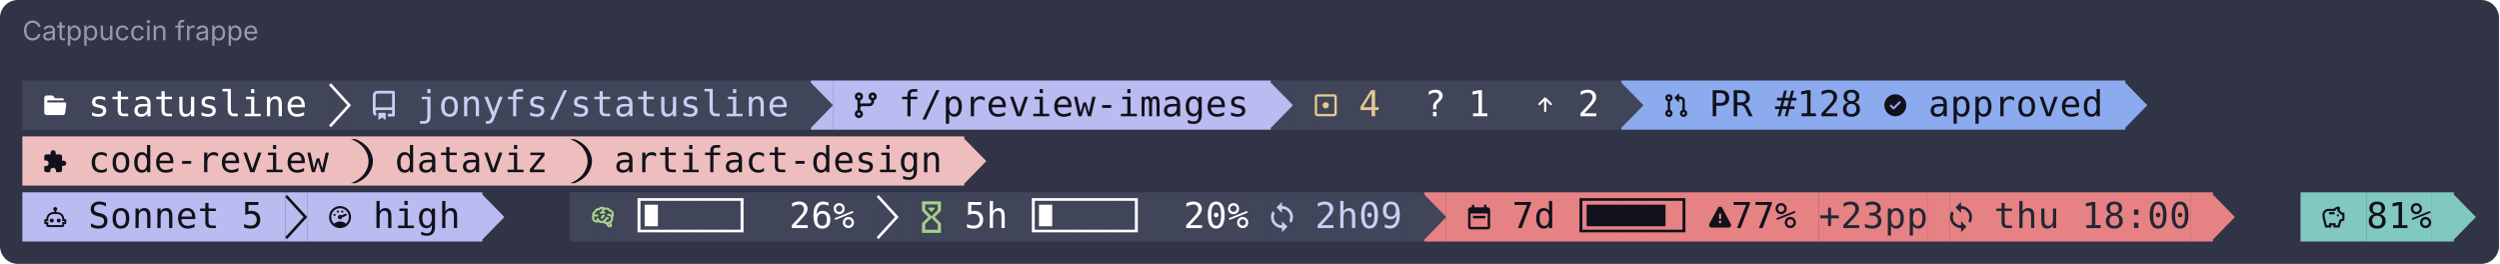
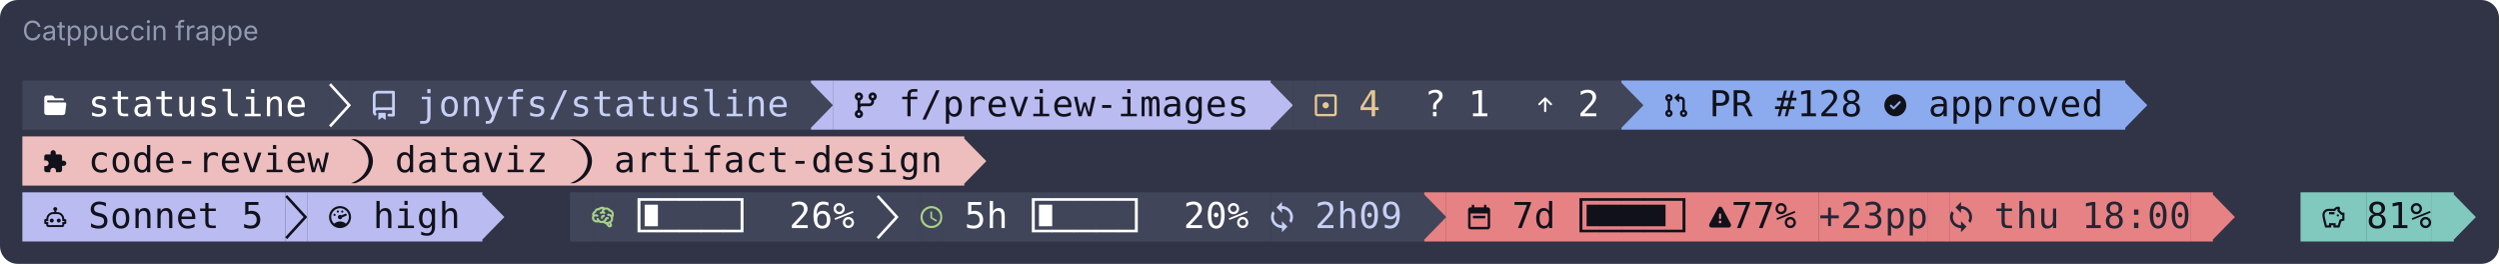
<svg xmlns="http://www.w3.org/2000/svg" width="1118" height="118" viewBox="0 0 1118 118" role="img" aria-label="Catppuccin frappe">
  <rect width="1118" height="118" rx="8" fill="#303446" />
  <text x="10" y="18" font-family="-apple-system,Segoe UI,system-ui,sans-serif" font-size="12" fill="#9399b2">Catppuccin frappe</text>
  <rect x="10.00" y="36" width="137.20" height="22" fill="rgb(65,69,89)" />
  <path d="M133 1134H400Q466 1134 507 1080L576 989Q582 981 591 981H991Q1022 981 1045 959Q1068 936 1067 905V867H210Q187 867 170.0 850.0Q153 833 153 810Q153 786 170.0 769.0Q187 752 210 752H1123Q1154 752 1177 730Q1200 707 1199 676Q1199 670 1199 667L1144 200Q1144 144 1105.0 105.0Q1066 66 1010 66H133Q78 66 39.0 105.0Q0 144 0 200V1000Q0 1056 39.0 1095.0Q78 1134 133 1134Z" fill="rgb(255,255,255)" transform="translate(19.80 52.00) scale(0.00821 -0.00821)" />
  <text x="44.30" y="52" text-anchor="middle" font-family="ui-monospace,SFMono-Regular,Menlo,Consolas,monospace" font-size="16" fill="rgb(255,255,255)">s</text>
  <text x="54.10" y="52" text-anchor="middle" font-family="ui-monospace,SFMono-Regular,Menlo,Consolas,monospace" font-size="16" fill="rgb(255,255,255)">t</text>
  <text x="63.90" y="52" text-anchor="middle" font-family="ui-monospace,SFMono-Regular,Menlo,Consolas,monospace" font-size="16" fill="rgb(255,255,255)">a</text>
  <text x="73.70" y="52" text-anchor="middle" font-family="ui-monospace,SFMono-Regular,Menlo,Consolas,monospace" font-size="16" fill="rgb(255,255,255)">t</text>
  <text x="83.50" y="52" text-anchor="middle" font-family="ui-monospace,SFMono-Regular,Menlo,Consolas,monospace" font-size="16" fill="rgb(255,255,255)">u</text>
  <text x="93.30" y="52" text-anchor="middle" font-family="ui-monospace,SFMono-Regular,Menlo,Consolas,monospace" font-size="16" fill="rgb(255,255,255)">s</text>
  <text x="103.10" y="52" text-anchor="middle" font-family="ui-monospace,SFMono-Regular,Menlo,Consolas,monospace" font-size="16" fill="rgb(255,255,255)">l</text>
  <text x="112.90" y="52" text-anchor="middle" font-family="ui-monospace,SFMono-Regular,Menlo,Consolas,monospace" font-size="16" fill="rgb(255,255,255)">i</text>
  <text x="122.70" y="52" text-anchor="middle" font-family="ui-monospace,SFMono-Regular,Menlo,Consolas,monospace" font-size="16" fill="rgb(255,255,255)">n</text>
  <text x="132.50" y="52" text-anchor="middle" font-family="ui-monospace,SFMono-Regular,Menlo,Consolas,monospace" font-size="16" fill="rgb(255,255,255)">e</text>
  <rect x="147.20" y="36" width="9.80" height="22" fill="rgb(65,69,89)" />
  <path d="M0 1700 104 1800 1199 602 104 -600 0 -496 1000 602Z" fill="rgb(255,255,255)" transform="translate(147.20 52.00) scale(0.00821 -0.00821)" />
  <rect x="157.00" y="36" width="205.80" height="22" fill="rgb(65,69,89)" />
  <path d="M0 1138Q0 1241 73 1315Q146 1388 250 1388H1125Q1155 1388 1177.0 1366.0Q1199 1344 1200 1313V63Q1200 32 1177 10Q1155 -12 1125 -13H875Q845 -13 822 10Q800 32 800 63Q800 93 822.0 115.0Q844 137 875 138H1049V338H250Q209 338 179 308Q150 278 150 238Q150 196 178 168Q200 146 200 115Q200 85 178.0 62.0Q156 39 125 40Q95 40 72 63Q1 136 0 238ZM1049 1238H250Q209 1238 179 1209Q150 1179 150 1138V467Q199 488 250 488H1049ZM300 163Q300 174 307.0 181.0Q314 188 325 188H675Q686 188 693.0 181.0Q700 174 700 163V-162Q700 -173 693.0 -180.0Q686 -187 675 -187Q666 -187 660 -183L515 -73Q509 -68 500.0 -68.0Q491 -68 485 -73L340 -183Q334 -188 325 -187Q314 -187 307.0 -180.0Q300 -173 300 -162Z" fill="rgb(198,208,245)" transform="translate(166.80 52.00) scale(0.00821 -0.00821)" />
  <text x="191.30" y="52" text-anchor="middle" font-family="ui-monospace,SFMono-Regular,Menlo,Consolas,monospace" font-size="16" fill="rgb(198,208,245)">j</text>
  <text x="201.10" y="52" text-anchor="middle" font-family="ui-monospace,SFMono-Regular,Menlo,Consolas,monospace" font-size="16" fill="rgb(198,208,245)">o</text>
  <text x="210.90" y="52" text-anchor="middle" font-family="ui-monospace,SFMono-Regular,Menlo,Consolas,monospace" font-size="16" fill="rgb(198,208,245)">n</text>
  <text x="220.70" y="52" text-anchor="middle" font-family="ui-monospace,SFMono-Regular,Menlo,Consolas,monospace" font-size="16" fill="rgb(198,208,245)">y</text>
  <text x="230.50" y="52" text-anchor="middle" font-family="ui-monospace,SFMono-Regular,Menlo,Consolas,monospace" font-size="16" fill="rgb(198,208,245)">f</text>
  <text x="240.30" y="52" text-anchor="middle" font-family="ui-monospace,SFMono-Regular,Menlo,Consolas,monospace" font-size="16" fill="rgb(198,208,245)">s</text>
  <text x="250.10" y="52" text-anchor="middle" font-family="ui-monospace,SFMono-Regular,Menlo,Consolas,monospace" font-size="16" fill="rgb(198,208,245)">/</text>
  <text x="259.90" y="52" text-anchor="middle" font-family="ui-monospace,SFMono-Regular,Menlo,Consolas,monospace" font-size="16" fill="rgb(198,208,245)">s</text>
  <text x="269.70" y="52" text-anchor="middle" font-family="ui-monospace,SFMono-Regular,Menlo,Consolas,monospace" font-size="16" fill="rgb(198,208,245)">t</text>
  <text x="279.50" y="52" text-anchor="middle" font-family="ui-monospace,SFMono-Regular,Menlo,Consolas,monospace" font-size="16" fill="rgb(198,208,245)">a</text>
  <text x="289.30" y="52" text-anchor="middle" font-family="ui-monospace,SFMono-Regular,Menlo,Consolas,monospace" font-size="16" fill="rgb(198,208,245)">t</text>
  <text x="299.10" y="52" text-anchor="middle" font-family="ui-monospace,SFMono-Regular,Menlo,Consolas,monospace" font-size="16" fill="rgb(198,208,245)">u</text>
  <text x="308.90" y="52" text-anchor="middle" font-family="ui-monospace,SFMono-Regular,Menlo,Consolas,monospace" font-size="16" fill="rgb(198,208,245)">s</text>
  <text x="318.70" y="52" text-anchor="middle" font-family="ui-monospace,SFMono-Regular,Menlo,Consolas,monospace" font-size="16" fill="rgb(198,208,245)">l</text>
  <text x="328.50" y="52" text-anchor="middle" font-family="ui-monospace,SFMono-Regular,Menlo,Consolas,monospace" font-size="16" fill="rgb(198,208,245)">i</text>
  <text x="338.30" y="52" text-anchor="middle" font-family="ui-monospace,SFMono-Regular,Menlo,Consolas,monospace" font-size="16" fill="rgb(198,208,245)">n</text>
  <text x="348.10" y="52" text-anchor="middle" font-family="ui-monospace,SFMono-Regular,Menlo,Consolas,monospace" font-size="16" fill="rgb(198,208,245)">e</text>
  <rect x="362.80" y="36" width="9.80" height="22" fill="rgb(186,187,241)" />
  <path d="M-72 1812H13L1200 602L13 -612H-72Z" fill="rgb(65,69,89)" transform="translate(362.80 52.00) scale(0.00821 -0.00821)" />
  <rect x="372.60" y="36" width="196.00" height="22" fill="rgb(186,187,241)" />
  <path d="M750 1076Q750 1168 816.0 1234.0Q882 1300 975.0 1300.0Q1068 1300 1134.0 1234.0Q1200 1168 1200 1076Q1200 1004 1158 944Q1116 886 1049 864V800Q1049 698 976 624Q903 550 800 550H400Q359 550 329 522Q299 492 300 450V338Q366 314 408.0 256.0Q450 198 450 126Q450 32 384.0 -34.0Q318 -100 225 -100Q132 -100 66 -34Q0 32 0 126Q0 198 42.0 256.0Q84 314 150 338V864Q84 888 42.0 946.0Q0 1004 0 1076Q0 1168 66.0 1234.0Q132 1300 225.0 1300.0Q318 1300 384.0 1234.0Q450 1168 450 1076Q450 1004 408.0 946.0Q366 888 300 864V680Q348 700 400 700H800Q841 700 871.0 730.0Q901 760 900 800V864Q834 888 792.0 946.0Q750 1004 750 1076ZM225 1000Q255 1000 277.0 1022.0Q299 1044 300 1076Q300 1106 278.0 1128.0Q256 1150 225.0 1150.0Q194 1150 172.0 1128.0Q150 1106 150.0 1075.0Q150 1044 172.0 1022.0Q194 1000 225 1000ZM975 1000Q1005 1000 1027.0 1022.0Q1049 1044 1049.0 1075.0Q1049 1106 1028 1128Q1006 1150 975.0 1150.0Q944 1150 922.0 1128.0Q900 1106 900.0 1075.0Q900 1044 922.0 1022.0Q944 1000 975 1000ZM225 50Q255 50 277 72Q299 94 300 126Q300 156 278.0 178.0Q256 200 225.0 200.0Q194 200 172.0 178.0Q150 156 150.0 125.0Q150 94 172.0 72.0Q194 50 225 50Z" fill="rgb(17,17,27)" transform="translate(382.40 52.00) scale(0.00821 -0.00821)" />
  <text x="406.90" y="52" text-anchor="middle" font-family="ui-monospace,SFMono-Regular,Menlo,Consolas,monospace" font-size="16" fill="rgb(17,17,27)">f</text>
  <text x="416.70" y="52" text-anchor="middle" font-family="ui-monospace,SFMono-Regular,Menlo,Consolas,monospace" font-size="16" fill="rgb(17,17,27)">/</text>
  <text x="426.50" y="52" text-anchor="middle" font-family="ui-monospace,SFMono-Regular,Menlo,Consolas,monospace" font-size="16" fill="rgb(17,17,27)">p</text>
  <text x="436.30" y="52" text-anchor="middle" font-family="ui-monospace,SFMono-Regular,Menlo,Consolas,monospace" font-size="16" fill="rgb(17,17,27)">r</text>
  <text x="446.10" y="52" text-anchor="middle" font-family="ui-monospace,SFMono-Regular,Menlo,Consolas,monospace" font-size="16" fill="rgb(17,17,27)">e</text>
  <text x="455.90" y="52" text-anchor="middle" font-family="ui-monospace,SFMono-Regular,Menlo,Consolas,monospace" font-size="16" fill="rgb(17,17,27)">v</text>
  <text x="465.70" y="52" text-anchor="middle" font-family="ui-monospace,SFMono-Regular,Menlo,Consolas,monospace" font-size="16" fill="rgb(17,17,27)">i</text>
  <text x="475.50" y="52" text-anchor="middle" font-family="ui-monospace,SFMono-Regular,Menlo,Consolas,monospace" font-size="16" fill="rgb(17,17,27)">e</text>
  <text x="485.30" y="52" text-anchor="middle" font-family="ui-monospace,SFMono-Regular,Menlo,Consolas,monospace" font-size="16" fill="rgb(17,17,27)">w</text>
  <text x="495.10" y="52" text-anchor="middle" font-family="ui-monospace,SFMono-Regular,Menlo,Consolas,monospace" font-size="16" fill="rgb(17,17,27)">-</text>
  <text x="504.90" y="52" text-anchor="middle" font-family="ui-monospace,SFMono-Regular,Menlo,Consolas,monospace" font-size="16" fill="rgb(17,17,27)">i</text>
  <text x="514.70" y="52" text-anchor="middle" font-family="ui-monospace,SFMono-Regular,Menlo,Consolas,monospace" font-size="16" fill="rgb(17,17,27)">m</text>
  <text x="524.50" y="52" text-anchor="middle" font-family="ui-monospace,SFMono-Regular,Menlo,Consolas,monospace" font-size="16" fill="rgb(17,17,27)">a</text>
  <text x="534.30" y="52" text-anchor="middle" font-family="ui-monospace,SFMono-Regular,Menlo,Consolas,monospace" font-size="16" fill="rgb(17,17,27)">g</text>
  <text x="544.10" y="52" text-anchor="middle" font-family="ui-monospace,SFMono-Regular,Menlo,Consolas,monospace" font-size="16" fill="rgb(17,17,27)">e</text>
  <text x="553.90" y="52" text-anchor="middle" font-family="ui-monospace,SFMono-Regular,Menlo,Consolas,monospace" font-size="16" fill="rgb(17,17,27)">s</text>
  <rect x="568.60" y="36" width="9.80" height="22" fill="rgb(65,69,89)" />
  <path d="M-72 1812H13L1200 602L13 -612H-72Z" fill="rgb(186,187,241)" transform="translate(568.60 52.00) scale(0.00821 -0.00821)" />
  <rect x="578.40" y="36" width="9.80" height="22" fill="rgb(65,69,89)" />
  <rect x="588.20" y="36" width="29.40" height="22" fill="rgb(65,69,89)" />
  <path d="M1050 1200Q1112 1200 1156 1157Q1200 1113 1200 1050V150Q1200 87 1156 44Q1112 0 1050 0H150Q88 0 44.0 44.0Q0 88 0 150V1050Q0 1113 44.0 1157.0Q88 1201 150 1200ZM150 1072Q142 1072 134 1065Q128 1059 128 1050V150Q128 141 134.0 135.0Q140 129 150 129H1050Q1058 129 1066 135Q1070 141 1070 150V1050Q1070 1059 1066 1065Q1060 1071 1050 1072ZM600 429H596Q524 429 474.0 479.0Q424 529 424.0 600.0Q424 671 474.0 721.0Q524 771 596 771H600Q670 770 719.0 720.0Q768 670 768.0 600.0Q768 530 719.0 480.0Q670 430 600 429Z" fill="rgb(229,200,144)" transform="translate(588.20 52.00) scale(0.00821 -0.00821)" />
  <text x="612.70" y="52" text-anchor="middle" font-family="ui-monospace,SFMono-Regular,Menlo,Consolas,monospace" font-size="16" fill="rgb(229,200,144)">4</text>
  <rect x="617.60" y="36" width="107.80" height="22" fill="rgb(65,69,89)" />
  <text x="642.10" y="52" text-anchor="middle" font-family="ui-monospace,SFMono-Regular,Menlo,Consolas,monospace" font-size="16" fill="rgb(255,255,255)">?</text>
  <text x="661.70" y="52" text-anchor="middle" font-family="ui-monospace,SFMono-Regular,Menlo,Consolas,monospace" font-size="16" fill="rgb(255,255,255)">1</text>
  <path d="M260 616Q244 634 244 656Q244 680 260 696L580 1016Q596 1032 618 1032Q642 1032 658 1016L978 696Q992 680 992 658Q992 634 976 618Q960 602 936 602Q914 602 898 616L676 840V282Q676 258 658 242Q642 226 619.0 226.0Q596 226 580 242Q562 258 562 282V840L340 616Q324 600 300.0 600.0Q276 600 260 616Z" fill="rgb(255,255,255)" transform="translate(686.20 52.00) scale(0.00821 -0.00821)" />
  <text x="710.70" y="52" text-anchor="middle" font-family="ui-monospace,SFMono-Regular,Menlo,Consolas,monospace" font-size="16" fill="rgb(255,255,255)">2</text>
  <rect x="725.40" y="36" width="9.80" height="22" fill="rgb(140,170,238)" />
  <path d="M-72 1812H13L1200 602L13 -612H-72Z" fill="rgb(65,69,89)" transform="translate(725.40 52.00) scale(0.00821 -0.00821)" />
  <rect x="735.20" y="36" width="215.60" height="22" fill="rgb(140,170,238)" />
  <path d="M0 1005Q0 1087 59.0 1146.0Q118 1205 200.0 1205.0Q282 1205 341.0 1146.0Q400 1087 400 1004Q400 940 363.0 889.0Q326 838 267 816V349Q326 328 363 276Q400 225 400 160Q400 78 341.0 19.0Q282 -40 200.0 -40.0Q118 -40 59.0 19.0Q0 78 0 160Q0 224 38 276Q75 327 134 349V816Q75 837 38 889Q0 941 0 1005ZM505 1020 718 1233Q725 1240 733 1240Q742 1240 749.0 1234.0Q756 1228 756 1218V1072H845Q937 1072 1001 1006Q1066 941 1066 849V349Q1125 328 1163 276Q1200 225 1200 160Q1200 78 1141.0 19.0Q1082 -40 1000.0 -40.0Q918 -40 859.0 19.0Q800 78 800 160Q800 224 837 276Q874 327 933 349V849Q933 885 907 912Q881 938 845 938H756V792V791Q756 782 749.0 776.0Q742 770 733 769Q724 769 718 776L505 989Q498 996 498 1005Q498 1013 505 1020ZM154 1052Q134 1033 134.0 1005.0Q134 977 154 958Q174 938 200 938Q227 938 247.0 958.0Q267 978 267 1005Q267 1033 247 1052Q227 1072 200.0 1072.0Q173 1072 154 1052ZM154 207Q134 188 134.0 160.0Q134 132 154 113Q174 93 200 93Q227 93 247.0 113.0Q267 133 267 160Q267 188 247 207Q227 227 200.0 227.0Q173 227 154 207ZM933 160Q933 132 953 113Q973 93 1000.0 93.0Q1027 93 1047.0 113.0Q1067 133 1066 160Q1066 188 1047.0 207.0Q1028 226 1000 227Q972 227 953 207Q933 187 933 160Z" fill="rgb(17,17,27)" transform="translate(745.00 52.00) scale(0.00821 -0.00821)" />
  <text x="769.50" y="52" text-anchor="middle" font-family="ui-monospace,SFMono-Regular,Menlo,Consolas,monospace" font-size="16" fill="rgb(17,17,27)">P</text>
  <text x="779.30" y="52" text-anchor="middle" font-family="ui-monospace,SFMono-Regular,Menlo,Consolas,monospace" font-size="16" fill="rgb(17,17,27)">R</text>
  <text x="798.90" y="52" text-anchor="middle" font-family="ui-monospace,SFMono-Regular,Menlo,Consolas,monospace" font-size="16" fill="rgb(17,17,27)">#</text>
  <text x="808.70" y="52" text-anchor="middle" font-family="ui-monospace,SFMono-Regular,Menlo,Consolas,monospace" font-size="16" fill="rgb(17,17,27)">1</text>
  <text x="818.50" y="52" text-anchor="middle" font-family="ui-monospace,SFMono-Regular,Menlo,Consolas,monospace" font-size="16" fill="rgb(17,17,27)">2</text>
  <text x="828.30" y="52" text-anchor="middle" font-family="ui-monospace,SFMono-Regular,Menlo,Consolas,monospace" font-size="16" fill="rgb(17,17,27)">8</text>
  <path d="M832 1152Q943 1104 1024 1024Q1104 944 1152.0 833.0Q1200 722 1199 600Q1199 478 1152 367Q1104 256 1024.0 176.0Q944 96 832 48Q722 0 600.0 0.0Q478 0 367.0 48.0Q256 96 176.0 176.0Q96 256 48.0 367.0Q0 478 0.0 600.0Q0 722 48.0 833.0Q96 944 176.0 1024.0Q256 1104 367.0 1152.0Q478 1200 600.0 1200.0Q722 1200 832 1152ZM883 729Q898 745 898 767Q898 790 881.0 807.0Q864 824 842 823Q820 823 803 808L506 511L396 621Q380 636 357.0 636.0Q334 636 318 620Q301 603 301 580Q301 558 316 542L466 391Q483 374 506 375Q529 375 546 391Z" fill="rgb(17,17,27)" transform="translate(843.00 52.00) scale(0.00821 -0.00821)" />
  <text x="867.50" y="52" text-anchor="middle" font-family="ui-monospace,SFMono-Regular,Menlo,Consolas,monospace" font-size="16" fill="rgb(17,17,27)">a</text>
  <text x="877.30" y="52" text-anchor="middle" font-family="ui-monospace,SFMono-Regular,Menlo,Consolas,monospace" font-size="16" fill="rgb(17,17,27)">p</text>
  <text x="887.10" y="52" text-anchor="middle" font-family="ui-monospace,SFMono-Regular,Menlo,Consolas,monospace" font-size="16" fill="rgb(17,17,27)">p</text>
  <text x="896.90" y="52" text-anchor="middle" font-family="ui-monospace,SFMono-Regular,Menlo,Consolas,monospace" font-size="16" fill="rgb(17,17,27)">r</text>
  <text x="906.70" y="52" text-anchor="middle" font-family="ui-monospace,SFMono-Regular,Menlo,Consolas,monospace" font-size="16" fill="rgb(17,17,27)">o</text>
  <text x="916.50" y="52" text-anchor="middle" font-family="ui-monospace,SFMono-Regular,Menlo,Consolas,monospace" font-size="16" fill="rgb(17,17,27)">v</text>
  <text x="926.30" y="52" text-anchor="middle" font-family="ui-monospace,SFMono-Regular,Menlo,Consolas,monospace" font-size="16" fill="rgb(17,17,27)">e</text>
  <text x="936.10" y="52" text-anchor="middle" font-family="ui-monospace,SFMono-Regular,Menlo,Consolas,monospace" font-size="16" fill="rgb(17,17,27)">d</text>
  <path d="M-72 1812H13L1200 602L13 -612H-72Z" fill="rgb(140,170,238)" transform="translate(950.80 52.00) scale(0.00821 -0.00821)" />
  <rect x="10.00" y="61" width="421.40" height="22" fill="rgb(238,190,190)" />
  <path d="M1055 626H969V857Q969 903 935.5 936.5Q902 970 857 970H627V1056Q627 1115 585.5 1157.5Q544 1200 485.0 1200.0Q426 1200 384.5 1157.0Q343 1114 343 1056V970H113Q67 970 33.5 936.5Q0 903 0 857V640H86Q150 640 194.5 594.5Q239 549 239.0 484.5Q239 420 194.5 374.5Q150 329 86 329H0V112Q0 66 33.5 33.0Q67 0 113 0H329V86Q329 150 375.0 194.0Q421 238 485.0 238.0Q549 238 594.5 194.0Q640 150 640 86V0H857Q903 0 936.0 33.5Q969 67 969 112V343H1055Q1114 343 1157.0 384.5Q1200 426 1200.0 484.5Q1200 543 1157.0 584.5Q1114 626 1055 626Z" fill="rgb(17,17,27)" transform="translate(19.80 77.00) scale(0.00821 -0.00821)" />
  <text x="44.30" y="77" text-anchor="middle" font-family="ui-monospace,SFMono-Regular,Menlo,Consolas,monospace" font-size="16" fill="rgb(17,17,27)">c</text>
  <text x="54.10" y="77" text-anchor="middle" font-family="ui-monospace,SFMono-Regular,Menlo,Consolas,monospace" font-size="16" fill="rgb(17,17,27)">o</text>
  <text x="63.90" y="77" text-anchor="middle" font-family="ui-monospace,SFMono-Regular,Menlo,Consolas,monospace" font-size="16" fill="rgb(17,17,27)">d</text>
  <text x="73.70" y="77" text-anchor="middle" font-family="ui-monospace,SFMono-Regular,Menlo,Consolas,monospace" font-size="16" fill="rgb(17,17,27)">e</text>
  <text x="83.50" y="77" text-anchor="middle" font-family="ui-monospace,SFMono-Regular,Menlo,Consolas,monospace" font-size="16" fill="rgb(17,17,27)">-</text>
  <text x="93.30" y="77" text-anchor="middle" font-family="ui-monospace,SFMono-Regular,Menlo,Consolas,monospace" font-size="16" fill="rgb(17,17,27)">r</text>
  <text x="103.10" y="77" text-anchor="middle" font-family="ui-monospace,SFMono-Regular,Menlo,Consolas,monospace" font-size="16" fill="rgb(17,17,27)">e</text>
  <text x="112.90" y="77" text-anchor="middle" font-family="ui-monospace,SFMono-Regular,Menlo,Consolas,monospace" font-size="16" fill="rgb(17,17,27)">v</text>
  <text x="122.70" y="77" text-anchor="middle" font-family="ui-monospace,SFMono-Regular,Menlo,Consolas,monospace" font-size="16" fill="rgb(17,17,27)">i</text>
  <text x="132.50" y="77" text-anchor="middle" font-family="ui-monospace,SFMono-Regular,Menlo,Consolas,monospace" font-size="16" fill="rgb(17,17,27)">e</text>
  <text x="142.30" y="77" text-anchor="middle" font-family="ui-monospace,SFMono-Regular,Menlo,Consolas,monospace" font-size="16" fill="rgb(17,17,27)">w</text>
  <path d="M239 -600Q471 -519 658.0 -383.0Q845 -247 961.0 -86.0Q1077 75 1138.0 250.0Q1199 425 1200 599Q1200 773 1138 947Q1077 1122 961 1284Q845 1445 658.0 1581.0Q471 1717 239 1800H0Q232 1717 419.0 1581.0Q606 1445 722.0 1284.0Q838 1123 900 947Q961 772 961 599Q961 425 899.0 250.0Q837 75 720 -84Q603 -244 418 -381Q233 -517 0 -600Z" fill="rgb(17,17,27)" transform="translate(157.00 77.00) scale(0.00821 -0.00821)" />
  <text x="181.50" y="77" text-anchor="middle" font-family="ui-monospace,SFMono-Regular,Menlo,Consolas,monospace" font-size="16" fill="rgb(17,17,27)">d</text>
  <text x="191.30" y="77" text-anchor="middle" font-family="ui-monospace,SFMono-Regular,Menlo,Consolas,monospace" font-size="16" fill="rgb(17,17,27)">a</text>
  <text x="201.10" y="77" text-anchor="middle" font-family="ui-monospace,SFMono-Regular,Menlo,Consolas,monospace" font-size="16" fill="rgb(17,17,27)">t</text>
  <text x="210.90" y="77" text-anchor="middle" font-family="ui-monospace,SFMono-Regular,Menlo,Consolas,monospace" font-size="16" fill="rgb(17,17,27)">a</text>
  <text x="220.70" y="77" text-anchor="middle" font-family="ui-monospace,SFMono-Regular,Menlo,Consolas,monospace" font-size="16" fill="rgb(17,17,27)">v</text>
  <text x="230.50" y="77" text-anchor="middle" font-family="ui-monospace,SFMono-Regular,Menlo,Consolas,monospace" font-size="16" fill="rgb(17,17,27)">i</text>
  <text x="240.30" y="77" text-anchor="middle" font-family="ui-monospace,SFMono-Regular,Menlo,Consolas,monospace" font-size="16" fill="rgb(17,17,27)">z</text>
  <path d="M239 -600Q471 -519 658.0 -383.0Q845 -247 961.0 -86.0Q1077 75 1138.0 250.0Q1199 425 1200 599Q1200 773 1138 947Q1077 1122 961 1284Q845 1445 658.0 1581.0Q471 1717 239 1800H0Q232 1717 419.0 1581.0Q606 1445 722.0 1284.0Q838 1123 900 947Q961 772 961 599Q961 425 899.0 250.0Q837 75 720 -84Q603 -244 418 -381Q233 -517 0 -600Z" fill="rgb(17,17,27)" transform="translate(255.00 77.00) scale(0.00821 -0.00821)" />
  <text x="279.50" y="77" text-anchor="middle" font-family="ui-monospace,SFMono-Regular,Menlo,Consolas,monospace" font-size="16" fill="rgb(17,17,27)">a</text>
  <text x="289.30" y="77" text-anchor="middle" font-family="ui-monospace,SFMono-Regular,Menlo,Consolas,monospace" font-size="16" fill="rgb(17,17,27)">r</text>
  <text x="299.10" y="77" text-anchor="middle" font-family="ui-monospace,SFMono-Regular,Menlo,Consolas,monospace" font-size="16" fill="rgb(17,17,27)">t</text>
  <text x="308.90" y="77" text-anchor="middle" font-family="ui-monospace,SFMono-Regular,Menlo,Consolas,monospace" font-size="16" fill="rgb(17,17,27)">i</text>
  <text x="318.70" y="77" text-anchor="middle" font-family="ui-monospace,SFMono-Regular,Menlo,Consolas,monospace" font-size="16" fill="rgb(17,17,27)">f</text>
  <text x="328.50" y="77" text-anchor="middle" font-family="ui-monospace,SFMono-Regular,Menlo,Consolas,monospace" font-size="16" fill="rgb(17,17,27)">a</text>
  <text x="338.30" y="77" text-anchor="middle" font-family="ui-monospace,SFMono-Regular,Menlo,Consolas,monospace" font-size="16" fill="rgb(17,17,27)">c</text>
  <text x="348.10" y="77" text-anchor="middle" font-family="ui-monospace,SFMono-Regular,Menlo,Consolas,monospace" font-size="16" fill="rgb(17,17,27)">t</text>
  <text x="357.90" y="77" text-anchor="middle" font-family="ui-monospace,SFMono-Regular,Menlo,Consolas,monospace" font-size="16" fill="rgb(17,17,27)">-</text>
  <text x="367.70" y="77" text-anchor="middle" font-family="ui-monospace,SFMono-Regular,Menlo,Consolas,monospace" font-size="16" fill="rgb(17,17,27)">d</text>
  <text x="377.50" y="77" text-anchor="middle" font-family="ui-monospace,SFMono-Regular,Menlo,Consolas,monospace" font-size="16" fill="rgb(17,17,27)">e</text>
  <text x="387.30" y="77" text-anchor="middle" font-family="ui-monospace,SFMono-Regular,Menlo,Consolas,monospace" font-size="16" fill="rgb(17,17,27)">s</text>
  <text x="397.10" y="77" text-anchor="middle" font-family="ui-monospace,SFMono-Regular,Menlo,Consolas,monospace" font-size="16" fill="rgb(17,17,27)">i</text>
  <text x="406.90" y="77" text-anchor="middle" font-family="ui-monospace,SFMono-Regular,Menlo,Consolas,monospace" font-size="16" fill="rgb(17,17,27)">g</text>
  <text x="416.70" y="77" text-anchor="middle" font-family="ui-monospace,SFMono-Regular,Menlo,Consolas,monospace" font-size="16" fill="rgb(17,17,27)">n</text>
  <path d="M-72 1812H13L1200 602L13 -612H-72Z" fill="rgb(238,190,190)" transform="translate(431.40 77.00) scale(0.00821 -0.00821)" />
  <rect x="10.00" y="86" width="117.60" height="22" fill="rgb(186,187,241)" />
  <path d="M898 409Q898 365 866.0 333.5Q834 302 790.0 302.0Q746 302 714.0 333.5Q682 365 682.0 410.0Q682 455 714.0 486.5Q746 518 790.0 518.0Q834 518 866.0 486.5Q898 455 898 409ZM408 518Q364 518 332.0 486.5Q300 455 300.0 410.0Q300 365 333.0 333.5Q366 302 410.0 302.0Q454 302 486.0 333.5Q518 365 518.0 410.0Q518 455 486.0 486.5Q454 518 408 518ZM1200 437V274Q1200 251 1183.0 235.5Q1166 220 1144 220H1090V164Q1090 120 1058.0 88.0Q1026 56 980 56H220Q174 56 142.0 88.0Q110 120 110 164V220H56Q34 220 17.0 235.0Q0 250 0 274V437Q0 460 16.0 475.0Q32 490 56 490H110Q110 595 161.0 683.0Q212 771 300.0 822.5Q388 874 490 874H546V943Q522 956 506.0 981.0Q490 1006 490 1037Q490 1081 522.0 1112.5Q554 1144 600.0 1144.0Q646 1144 678.0 1112.0Q710 1080 710 1037Q710 1006 694.0 980.5Q678 955 654 943V874H710Q812 874 900.0 822.5Q988 771 1039.0 683.0Q1090 595 1090 490H1144Q1166 490 1183.0 475.0Q1200 460 1200 437ZM1090 384H980V490Q980 564 944.0 627.0Q908 690 846.0 727.0Q784 764 710 764H490Q416 764 353.0 727.0Q290 690 255.0 627.5Q220 565 220 490V384H110V327H220V164H980V327H1090Z" fill="rgb(17,17,27)" transform="translate(19.80 102.00) scale(0.00821 -0.00821)" />
  <text x="44.30" y="102" text-anchor="middle" font-family="ui-monospace,SFMono-Regular,Menlo,Consolas,monospace" font-size="16" fill="rgb(17,17,27)">S</text>
  <text x="54.10" y="102" text-anchor="middle" font-family="ui-monospace,SFMono-Regular,Menlo,Consolas,monospace" font-size="16" fill="rgb(17,17,27)">o</text>
  <text x="63.90" y="102" text-anchor="middle" font-family="ui-monospace,SFMono-Regular,Menlo,Consolas,monospace" font-size="16" fill="rgb(17,17,27)">n</text>
  <text x="73.70" y="102" text-anchor="middle" font-family="ui-monospace,SFMono-Regular,Menlo,Consolas,monospace" font-size="16" fill="rgb(17,17,27)">n</text>
  <text x="83.50" y="102" text-anchor="middle" font-family="ui-monospace,SFMono-Regular,Menlo,Consolas,monospace" font-size="16" fill="rgb(17,17,27)">e</text>
  <text x="93.30" y="102" text-anchor="middle" font-family="ui-monospace,SFMono-Regular,Menlo,Consolas,monospace" font-size="16" fill="rgb(17,17,27)">t</text>
  <text x="112.90" y="102" text-anchor="middle" font-family="ui-monospace,SFMono-Regular,Menlo,Consolas,monospace" font-size="16" fill="rgb(17,17,27)">5</text>
  <rect x="127.60" y="86" width="9.80" height="22" fill="rgb(186,187,241)" />
  <path d="M0 1700 104 1800 1199 602 104 -600 0 -496 1000 602Z" fill="rgb(17,17,27)" transform="translate(127.60 102.00) scale(0.00821 -0.00821)" />
  <rect x="137.40" y="86" width="78.40" height="22" fill="rgb(186,187,241)" />
  <path d="M600 1200Q482 1200 370.5 1155.0Q259 1110 174.5 1025.5Q90 941 45.0 829.5Q0 718 0.0 599.5Q0 481 45.0 370.0Q90 259 174.5 174.5Q259 90 370.5 45.0Q482 0 600.0 0.0Q718 0 829.5 45.0Q941 90 1025.0 174.5Q1109 259 1154.5 370.0Q1200 481 1200.0 599.5Q1200 718 1154.5 829.5Q1109 941 1025.0 1025.5Q941 1110 829.5 1155.0Q718 1200 600 1200ZM600 1082Q729 1082 840.5 1017.0Q952 952 1016.5 840.5Q1081 729 1081 600Q1081 493 1039.0 400.0Q997 307 918 240Q856 299 773.0 330.0Q690 361 600 361Q420 361 282 240Q203 307 161.0 400.0Q119 493 119 600Q119 729 183.5 840.5Q248 952 359.5 1017.0Q471 1082 600 1082ZM479 961Q454 961 437.0 944.0Q420 927 420.0 901.5Q420 876 437.0 858.0Q454 840 479.5 840.0Q505 840 523.0 858.0Q541 876 541.0 901.5Q541 927 522.5 944.0Q504 961 479 961ZM721 961Q696 961 677.5 944.0Q659 927 659.0 901.5Q659 876 677.0 858.0Q695 840 720.5 840.0Q746 840 763.0 858.0Q780 876 780.0 901.5Q780 927 763.0 944.0Q746 961 721 961ZM907 783Q899 783 885 780L673 693Q648 713 615.5 718.5Q583 724 555 710Q510 693 490.5 646.5Q471 600 489.0 555.0Q507 510 553.5 490.0Q600 470 645 490Q676 501 695.5 526.5Q715 552 721 583L930 668Q952 676 962.0 700.0Q972 724 963 746Q955 763 939.5 773.0Q924 783 907 783ZM298 780Q273 780 256.5 763.0Q240 746 240.0 721.0Q240 696 256.5 677.5Q273 659 298.5 659.0Q324 659 342.0 677.5Q360 696 360.0 721.0Q360 746 341.5 763.0Q323 780 298 780Z" fill="rgb(17,17,27)" transform="translate(147.20 102.00) scale(0.00821 -0.00821)" />
  <text x="171.70" y="102" text-anchor="middle" font-family="ui-monospace,SFMono-Regular,Menlo,Consolas,monospace" font-size="16" fill="rgb(17,17,27)">h</text>
  <text x="181.50" y="102" text-anchor="middle" font-family="ui-monospace,SFMono-Regular,Menlo,Consolas,monospace" font-size="16" fill="rgb(17,17,27)">i</text>
  <text x="191.30" y="102" text-anchor="middle" font-family="ui-monospace,SFMono-Regular,Menlo,Consolas,monospace" font-size="16" fill="rgb(17,17,27)">g</text>
  <text x="201.10" y="102" text-anchor="middle" font-family="ui-monospace,SFMono-Regular,Menlo,Consolas,monospace" font-size="16" fill="rgb(17,17,27)">h</text>
  <path d="M-72 1812H13L1200 602L13 -612H-72Z" fill="rgb(186,187,241)" transform="translate(215.80 102.00) scale(0.00821 -0.00821)" />
  <rect x="255.00" y="86" width="9.80" height="22" fill="rgb(65,69,89)" />
  <rect x="264.80" y="86" width="9.80" height="22" fill="rgb(65,69,89)" />
  <path d="M1156 519Q1159 450 1130.0 388.5Q1101 327 1046 286L1090 201Q1112 157 1094.0 114.0Q1076 71 1032 55L986 41Q972 35 952 36Q905 36 875 74L752 220Q673 234 609 283Q565 272 521 272Q442 272 375 316Q328 302 280 305Q211 302 146.5 331.0Q82 360 43.5 416.5Q5 473 2 541Q-4 607 24 665Q-3 734 19 802Q52 887 134 934Q159 1008 223.0 1052.5Q287 1097 368 1091Q439 1157 535.0 1164.0Q631 1171 708 1113Q746 1124 785 1124Q846 1124 899.0 1099.0Q952 1074 991 1027Q1079 1002 1138.0 931.0Q1197 860 1200 767Q1206 665 1150 582Q1156 549 1156 519ZM862 602Q889 599 905.5 581.5Q922 564 922.0 539.0Q922 514 905.5 497.5Q889 481 864 481H826Q799 399 732 346L776 333Q960 336 1018 424Q1048 471 1043 522V525Q1040 586 993.5 629.5Q947 673 884 670Q862 670 844.0 686.5Q826 703 826.0 728.0Q826 753 844.0 769.5Q862 786 884 786Q997 783 1082 711Q1085 736 1084 764Q1081 825 1048 860Q1007 901 917 913Q892 971 846 995Q808 1017 760 1009Q719 1001 689.0 978.5Q659 956 659 934Q659 926 664.5 909.5Q670 893 673 890Q698 890 715.0 873.5Q732 857 732.0 832.5Q732 808 714.5 790.0Q697 772 673 772Q626 775 590 805Q549 778 497 772Q472 772 452.5 787.0Q433 802 431.5 825.5Q430 849 445.5 868.0Q461 887 486 890Q503 893 516 898Q541 912 541 934Q541 995 579 1042Q491 1064 409 965Q327 979 288.0 958.0Q249 937 225 852Q178 830 161 811Q136 789 128 747Q224 766 315 734Q337 726 348.0 704.0Q359 682 351.0 658.5Q343 635 321.0 625.0Q299 615 274 624Q208 651 140 626Q129 615 123 594Q123 580 123.0 549.5Q123 519 138.0 490.5Q153 462 181 445Q228 420 280 421Q269 443 259.0 467.5Q249 492 260.5 515.5Q272 539 295.0 547.0Q318 555 341.5 544.0Q365 533 373 509Q390 459 431.0 426.0Q472 393 527 387Q588 390 637.0 424.5Q686 459 714 514Q722 569 766 588Q796 602 862 602ZM980 162 944 239 903 231Q902 231 960 157ZM708 668Q708 690 693.0 708.0Q678 726 653 728Q590 731 541 690Q489 635 491 561Q491 536 509.0 519.5Q527 503 551.5 503.0Q576 503 592.5 519.5Q609 536 609.0 560.5Q609 585 623 605Q634 613 647 613Q672 613 690.0 628.0Q708 643 708 668Z" fill="rgb(166,209,137)" transform="translate(264.80 102.00) scale(0.00821 -0.00821)" />
  <rect x="274.60" y="86" width="117.60" height="22" fill="rgb(65,69,89)" />
  <path d="M1210 -88V-231H100V1631H1210V1486H259V-88ZM489 1274H1210V100H489Z" fill="rgb(255,255,255)" transform="translate(284.40 102.00) scale(0.00821 -0.00821)" />
  <path d="M-10 1631H1210V1486H-10ZM-10 -88H1210V-231H-10Z" fill="rgb(255,255,255)" transform="translate(294.20 102.00) scale(0.00821 -0.00821)" />
  <path d="M-10 1631H1210V1486H-10ZM-10 -88H1210V-231H-10Z" fill="rgb(255,255,255)" transform="translate(304.00 102.00) scale(0.00821 -0.00821)" />
  <path d="M-10 1631H1210V1486H-10ZM-10 -88H1210V-231H-10Z" fill="rgb(255,255,255)" transform="translate(313.80 102.00) scale(0.00821 -0.00821)" />
  <path d="M-10.0 -88.0V-231.0H1100.0V1631.0H-10.0V1486.0H941.0V-88.0Z" fill="rgb(255,255,255)" transform="translate(323.60 102.00) scale(0.00821 -0.00821)" />
  <text x="357.90" y="102" text-anchor="middle" font-family="ui-monospace,SFMono-Regular,Menlo,Consolas,monospace" font-size="16" fill="rgb(255,255,255)">2</text>
  <text x="367.70" y="102" text-anchor="middle" font-family="ui-monospace,SFMono-Regular,Menlo,Consolas,monospace" font-size="16" fill="rgb(255,255,255)">6</text>
  <text x="377.50" y="102" text-anchor="middle" font-family="ui-monospace,SFMono-Regular,Menlo,Consolas,monospace" font-size="16" fill="rgb(255,255,255)">%</text>
  <rect x="392.20" y="86" width="9.80" height="22" fill="rgb(65,69,89)" />
  <path d="M0 1700 104 1800 1199 602 104 -600 0 -496 1000 602Z" fill="rgb(255,255,255)" transform="translate(392.20 102.00) scale(0.00821 -0.00821)" />
  <rect x="402.00" y="86" width="9.80" height="22" fill="rgb(65,69,89)" />
  <rect x="411.80" y="86" width="9.80" height="22" fill="rgb(65,69,89)" />
-   <path d="M84 1459H1116V943L774 600Q772 600 1116 258V-259H84V258L426 600Q428 600 84 943ZM942 214 600 556 256 214V-89H942ZM600 645 942 988V1291H256V988ZM426 1117H774V1053L600 879L426 1053Z" fill="rgb(166,209,137)" transform="translate(411.80 102.00) scale(0.00821 -0.00821)" />
+   <path d="M600 118Q729 118 840.5 183.0Q952 248 1016.5 359.0Q1081 470 1081.0 599.5Q1081 729 1016.5 840.5Q952 952 840.5 1017.0Q729 1082 600.0 1082.0Q471 1082 359.5 1017.0Q248 952 183.5 840.5Q119 729 119.0 599.5Q119 470 183.5 359.0Q248 248 359.5 183.0Q471 118 600 118ZM600 1200Q718 1200 829.5 1155.0Q941 1110 1025.0 1025.5Q1109 941 1154.5 829.5Q1200 718 1200.0 599.5Q1200 481 1154.5 370.0Q1109 259 1025.0 174.5Q941 90 829.5 45.0Q718 0 600 0Q437 0 299.0 80.0Q161 160 80.5 298.0Q0 436 0 600Q0 718 45.0 829.5Q90 941 174.5 1025.5Q259 1110 370.5 1155.0Q482 1200 600 1200ZM631 902V586L902 425L857 349L541 541V902Z" fill="rgb(166,209,137)" transform="translate(411.80 102.00) scale(0.00821 -0.00821)" />
  <rect x="421.60" y="86" width="147.00" height="22" fill="rgb(65,69,89)" />
  <text x="436.30" y="102" text-anchor="middle" font-family="ui-monospace,SFMono-Regular,Menlo,Consolas,monospace" font-size="16" fill="rgb(255,255,255)">5</text>
  <text x="446.10" y="102" text-anchor="middle" font-family="ui-monospace,SFMono-Regular,Menlo,Consolas,monospace" font-size="16" fill="rgb(255,255,255)">h</text>
  <path d="M1210 -88V-231H100V1631H1210V1486H259V-88ZM489 1274H1210V100H489Z" fill="rgb(255,255,255)" transform="translate(460.80 102.00) scale(0.00821 -0.00821)" />
  <path d="M-10 1631H1210V1486H-10ZM-10 -88H1210V-231H-10Z" fill="rgb(255,255,255)" transform="translate(470.60 102.00) scale(0.00821 -0.00821)" />
  <path d="M-10 1631H1210V1486H-10ZM-10 -88H1210V-231H-10Z" fill="rgb(255,255,255)" transform="translate(480.40 102.00) scale(0.00821 -0.00821)" />
  <path d="M-10 1631H1210V1486H-10ZM-10 -88H1210V-231H-10Z" fill="rgb(255,255,255)" transform="translate(490.20 102.00) scale(0.00821 -0.00821)" />
  <path d="M-10.0 -88.0V-231.0H1100.0V1631.0H-10.0V1486.0H941.0V-88.0Z" fill="rgb(255,255,255)" transform="translate(500.00 102.00) scale(0.00821 -0.00821)" />
  <text x="534.30" y="102" text-anchor="middle" font-family="ui-monospace,SFMono-Regular,Menlo,Consolas,monospace" font-size="16" fill="rgb(255,255,255)">2</text>
  <text x="544.10" y="102" text-anchor="middle" font-family="ui-monospace,SFMono-Regular,Menlo,Consolas,monospace" font-size="16" fill="rgb(255,255,255)">0</text>
  <text x="553.90" y="102" text-anchor="middle" font-family="ui-monospace,SFMono-Regular,Menlo,Consolas,monospace" font-size="16" fill="rgb(255,255,255)">%</text>
  <rect x="568.60" y="86" width="58.80" height="22" fill="rgb(65,69,89)" />
  <path d="M600 151Q477 151 373.5 210.5Q270 270 211.0 373.5Q152 477 152 600Q152 712 204 811L95 920Q0 773 0 600Q0 439 81.0 300.0Q162 161 300.5 80.5Q439 0 600 0V-225L899 77L600 376ZM600 1201V1425L302 1123L600 825V1050Q723 1050 826.5 990.0Q930 930 989.5 826.5Q1049 723 1049 600Q1049 488 996 390L1105 281Q1200 428 1200 600Q1200 761 1119.5 899.5Q1039 1038 900.0 1119.5Q761 1201 600 1201Z" fill="rgb(198,208,245)" transform="translate(568.60 102.00) scale(0.00821 -0.00821)" />
  <text x="593.10" y="102" text-anchor="middle" font-family="ui-monospace,SFMono-Regular,Menlo,Consolas,monospace" font-size="16" fill="rgb(198,208,245)">2</text>
  <text x="602.90" y="102" text-anchor="middle" font-family="ui-monospace,SFMono-Regular,Menlo,Consolas,monospace" font-size="16" fill="rgb(198,208,245)">h</text>
  <text x="612.70" y="102" text-anchor="middle" font-family="ui-monospace,SFMono-Regular,Menlo,Consolas,monospace" font-size="16" fill="rgb(198,208,245)">0</text>
  <text x="622.50" y="102" text-anchor="middle" font-family="ui-monospace,SFMono-Regular,Menlo,Consolas,monospace" font-size="16" fill="rgb(198,208,245)">9</text>
  <rect x="627.40" y="86" width="9.80" height="22" fill="rgb(65,69,89)" />
  <rect x="637.20" y="86" width="9.80" height="22" fill="rgb(231,130,132)" />
  <path d="M-72 1812H13L1200 602L13 -612H-72Z" fill="rgb(65,69,89)" transform="translate(637.20 102.00) scale(0.00821 -0.00821)" />
  <rect x="647.00" y="86" width="166.60" height="22" fill="rgb(231,130,132)" />
  <path d="M200 1268H334V1132H866V1268Q865 1268 999 1268V1132H1065Q1122 1132 1161.0 1093.0Q1200 1054 1200 998V68Q1200 10 1161.0 -29.0Q1122 -68 1065 -68H135Q78 -68 39.0 -29.0Q0 10 0 68V998Q0 1056 39.0 1094.0Q78 1132 135 1132H200ZM135 798V68H1065V798ZM265 668H935V532H265Z" fill="rgb(17,17,27)" transform="translate(656.80 102.00) scale(0.00821 -0.00821)" />
  <text x="681.30" y="102" text-anchor="middle" font-family="ui-monospace,SFMono-Regular,Menlo,Consolas,monospace" font-size="16" fill="rgb(17,17,27)">7</text>
  <text x="691.10" y="102" text-anchor="middle" font-family="ui-monospace,SFMono-Regular,Menlo,Consolas,monospace" font-size="16" fill="rgb(17,17,27)">d</text>
  <path d="M1210 -88V-231H100V1631H1210V1486H259V-88ZM489 1274H1210V100H489Z" fill="rgb(17,17,27)" transform="translate(705.80 102.00) scale(0.00821 -0.00821)" />
  <path d="M-10 1631H1210V1486H-10ZM-10 1274H1210V100H-10ZM-10 -88H1210V-231H-10Z" fill="rgb(17,17,27)" transform="translate(715.60 102.00) scale(0.00821 -0.00821)" />
  <path d="M-10 1631H1210V1486H-10ZM-10 1274H1210V100H-10ZM-10 -88H1210V-231H-10Z" fill="rgb(17,17,27)" transform="translate(725.40 102.00) scale(0.00821 -0.00821)" />
  <path d="M-10 1631H1210V1486H-10ZM-10 1274H1210V100H-10ZM-10 -88H1210V-231H-10Z" fill="rgb(17,17,27)" transform="translate(735.20 102.00) scale(0.00821 -0.00821)" />
  <path d="M-10.0 -88.0V-231.0H1100.0V1631.0H-10.0V1486.0H941.0V-88.0Z" fill="rgb(17,17,27)" transform="translate(745.00 102.00) scale(0.00821 -0.00821)" />
  <path d="M482 1099Q507 1145 553 1162Q600 1179 647.0 1162.0Q694 1145 718 1099L1184 226Q1200 196 1200 163Q1200 107 1160 68Q1121 29 1066 29H134Q79 29 39 68Q0 107 0 163Q0 196 16 226ZM560 779Q543 762 543 738V546Q543 522 560 506Q577 489 600.0 489.0Q623 489 640.0 506.0Q657 523 657 546V738Q657 761 640 779Q623 795 600.0 795.0Q577 795 560 779ZM600 412Q569 412 546 390Q523 367 523.0 336.0Q523 305 546.0 282.0Q569 259 600.0 259.0Q631 259 654.0 282.0Q677 305 677.0 336.0Q677 367 654.0 390.0Q631 413 600 412Z" fill="rgb(17,17,27)" transform="translate(764.60 102.00) scale(0.00821 -0.00821)" />
  <text x="779.30" y="102" text-anchor="middle" font-family="ui-monospace,SFMono-Regular,Menlo,Consolas,monospace" font-size="16" fill="rgb(17,17,27)">7</text>
  <text x="789.10" y="102" text-anchor="middle" font-family="ui-monospace,SFMono-Regular,Menlo,Consolas,monospace" font-size="16" fill="rgb(17,17,27)">7</text>
  <text x="798.90" y="102" text-anchor="middle" font-family="ui-monospace,SFMono-Regular,Menlo,Consolas,monospace" font-size="16" fill="rgb(17,17,27)">%</text>
  <rect x="813.60" y="86" width="49.00" height="22" fill="rgb(231,130,132)" />
  <text x="818.50" y="102" text-anchor="middle" font-family="ui-monospace,SFMono-Regular,Menlo,Consolas,monospace" font-size="16" fill="rgb(35,38,52)">+</text>
  <text x="828.30" y="102" text-anchor="middle" font-family="ui-monospace,SFMono-Regular,Menlo,Consolas,monospace" font-size="16" fill="rgb(35,38,52)">2</text>
  <text x="838.10" y="102" text-anchor="middle" font-family="ui-monospace,SFMono-Regular,Menlo,Consolas,monospace" font-size="16" fill="rgb(35,38,52)">3</text>
  <text x="847.90" y="102" text-anchor="middle" font-family="ui-monospace,SFMono-Regular,Menlo,Consolas,monospace" font-size="16" fill="rgb(35,38,52)">p</text>
  <text x="857.70" y="102" text-anchor="middle" font-family="ui-monospace,SFMono-Regular,Menlo,Consolas,monospace" font-size="16" fill="rgb(35,38,52)">p</text>
  <rect x="862.60" y="86" width="9.80" height="22" fill="rgb(231,130,132)" />
  <rect x="872.40" y="86" width="107.80" height="22" fill="rgb(231,130,132)" />
  <path d="M600 151Q477 151 373.5 210.5Q270 270 211.0 373.5Q152 477 152 600Q152 712 204 811L95 920Q0 773 0 600Q0 439 81.0 300.0Q162 161 300.5 80.5Q439 0 600 0V-225L899 77L600 376ZM600 1201V1425L302 1123L600 825V1050Q723 1050 826.5 990.0Q930 930 989.5 826.5Q1049 723 1049 600Q1049 488 996 390L1105 281Q1200 428 1200 600Q1200 761 1119.5 899.5Q1039 1038 900.0 1119.5Q761 1201 600 1201Z" fill="rgb(35,38,52)" transform="translate(872.40 102.00) scale(0.00821 -0.00821)" />
  <text x="896.90" y="102" text-anchor="middle" font-family="ui-monospace,SFMono-Regular,Menlo,Consolas,monospace" font-size="16" fill="rgb(35,38,52)">t</text>
  <text x="906.70" y="102" text-anchor="middle" font-family="ui-monospace,SFMono-Regular,Menlo,Consolas,monospace" font-size="16" fill="rgb(35,38,52)">h</text>
  <text x="916.50" y="102" text-anchor="middle" font-family="ui-monospace,SFMono-Regular,Menlo,Consolas,monospace" font-size="16" fill="rgb(35,38,52)">u</text>
  <text x="936.10" y="102" text-anchor="middle" font-family="ui-monospace,SFMono-Regular,Menlo,Consolas,monospace" font-size="16" fill="rgb(35,38,52)">1</text>
  <text x="945.90" y="102" text-anchor="middle" font-family="ui-monospace,SFMono-Regular,Menlo,Consolas,monospace" font-size="16" fill="rgb(35,38,52)">8</text>
  <text x="955.70" y="102" text-anchor="middle" font-family="ui-monospace,SFMono-Regular,Menlo,Consolas,monospace" font-size="16" fill="rgb(35,38,52)">:</text>
  <text x="965.50" y="102" text-anchor="middle" font-family="ui-monospace,SFMono-Regular,Menlo,Consolas,monospace" font-size="16" fill="rgb(35,38,52)">0</text>
  <text x="975.30" y="102" text-anchor="middle" font-family="ui-monospace,SFMono-Regular,Menlo,Consolas,monospace" font-size="16" fill="rgb(35,38,52)">0</text>
  <rect x="980.20" y="86" width="9.80" height="22" fill="rgb(231,130,132)" />
  <path d="M-72 1812H13L1200 602L13 -612H-72Z" fill="rgb(231,130,132)" transform="translate(990.00 102.00) scale(0.00821 -0.00821)" />
  <rect x="1029.20" y="86" width="29.40" height="22" fill="rgb(129,200,190)" />
  <path d="M780 692Q780 714 798.5 732.0Q817 750 841.0 750.0Q865 750 883.5 732.0Q902 714 902.0 690.0Q902 666 883.5 648.0Q865 630 841.0 630.0Q817 630 798.5 648.0Q780 666 780 692ZM360 750H659V872H360ZM1200 842V420L1031 364L930 30H600V150H479V30H150L110 168Q65 332 37 460Q0 642 0 720Q0 810 44.0 886.0Q88 962 164.0 1007.0Q240 1052 329 1052H631Q673 1106 735.0 1138.0Q797 1170 871 1170Q908 1170 934.0 1145.0Q960 1120 960 1080Q960 1064 952 1046Q938 1012 935 976L1070 842ZM1081 720H1019L811 932Q811 990 825 1046Q783 1036 749.0 1005.0Q715 974 701 932H329Q242 932 180.5 870.0Q119 808 119 720Q119 590 240 150H360V270H721V150H840L935 460L1081 508Z" fill="rgb(17,17,27)" transform="translate(1039.00 102.00) scale(0.00821 -0.00821)" />
  <rect x="1058.60" y="86" width="29.40" height="22" fill="rgb(129,200,190)" />
  <text x="1063.50" y="102" text-anchor="middle" font-family="ui-monospace,SFMono-Regular,Menlo,Consolas,monospace" font-size="16" fill="rgb(17,17,27)">8</text>
  <text x="1073.30" y="102" text-anchor="middle" font-family="ui-monospace,SFMono-Regular,Menlo,Consolas,monospace" font-size="16" fill="rgb(17,17,27)">1</text>
  <text x="1083.10" y="102" text-anchor="middle" font-family="ui-monospace,SFMono-Regular,Menlo,Consolas,monospace" font-size="16" fill="rgb(17,17,27)">%</text>
  <rect x="1088.00" y="86" width="9.80" height="22" fill="rgb(129,200,190)" />
  <path d="M-72 1812H13L1200 602L13 -612H-72Z" fill="rgb(129,200,190)" transform="translate(1097.80 102.00) scale(0.00821 -0.00821)" />
</svg>
